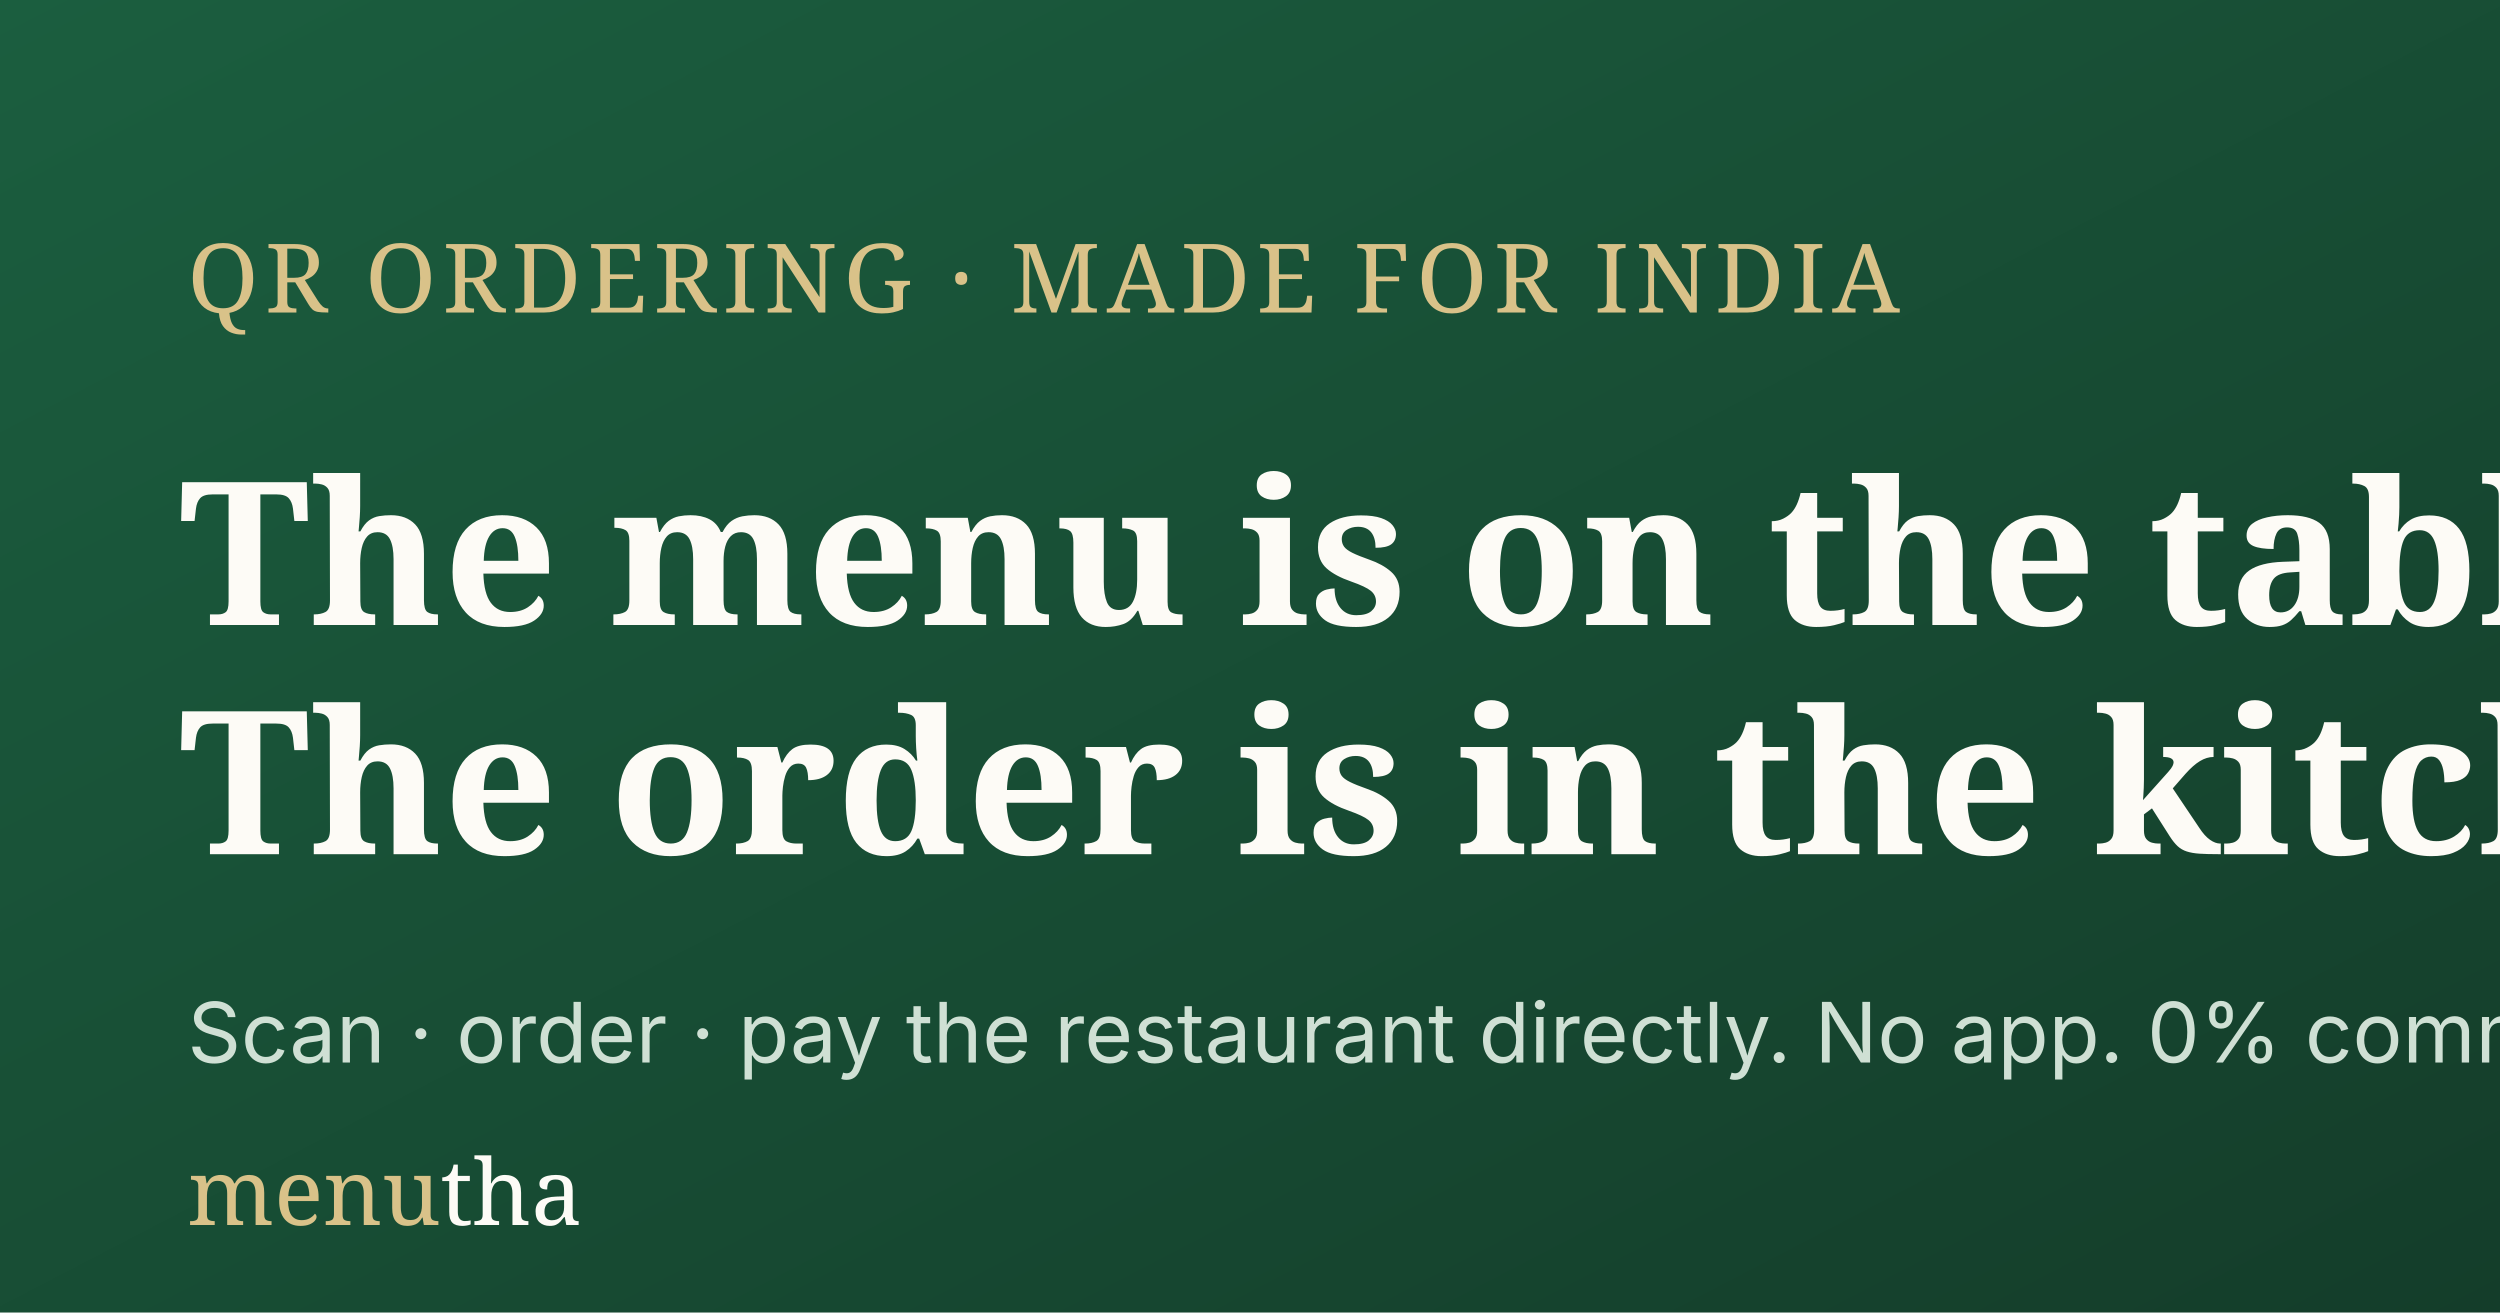
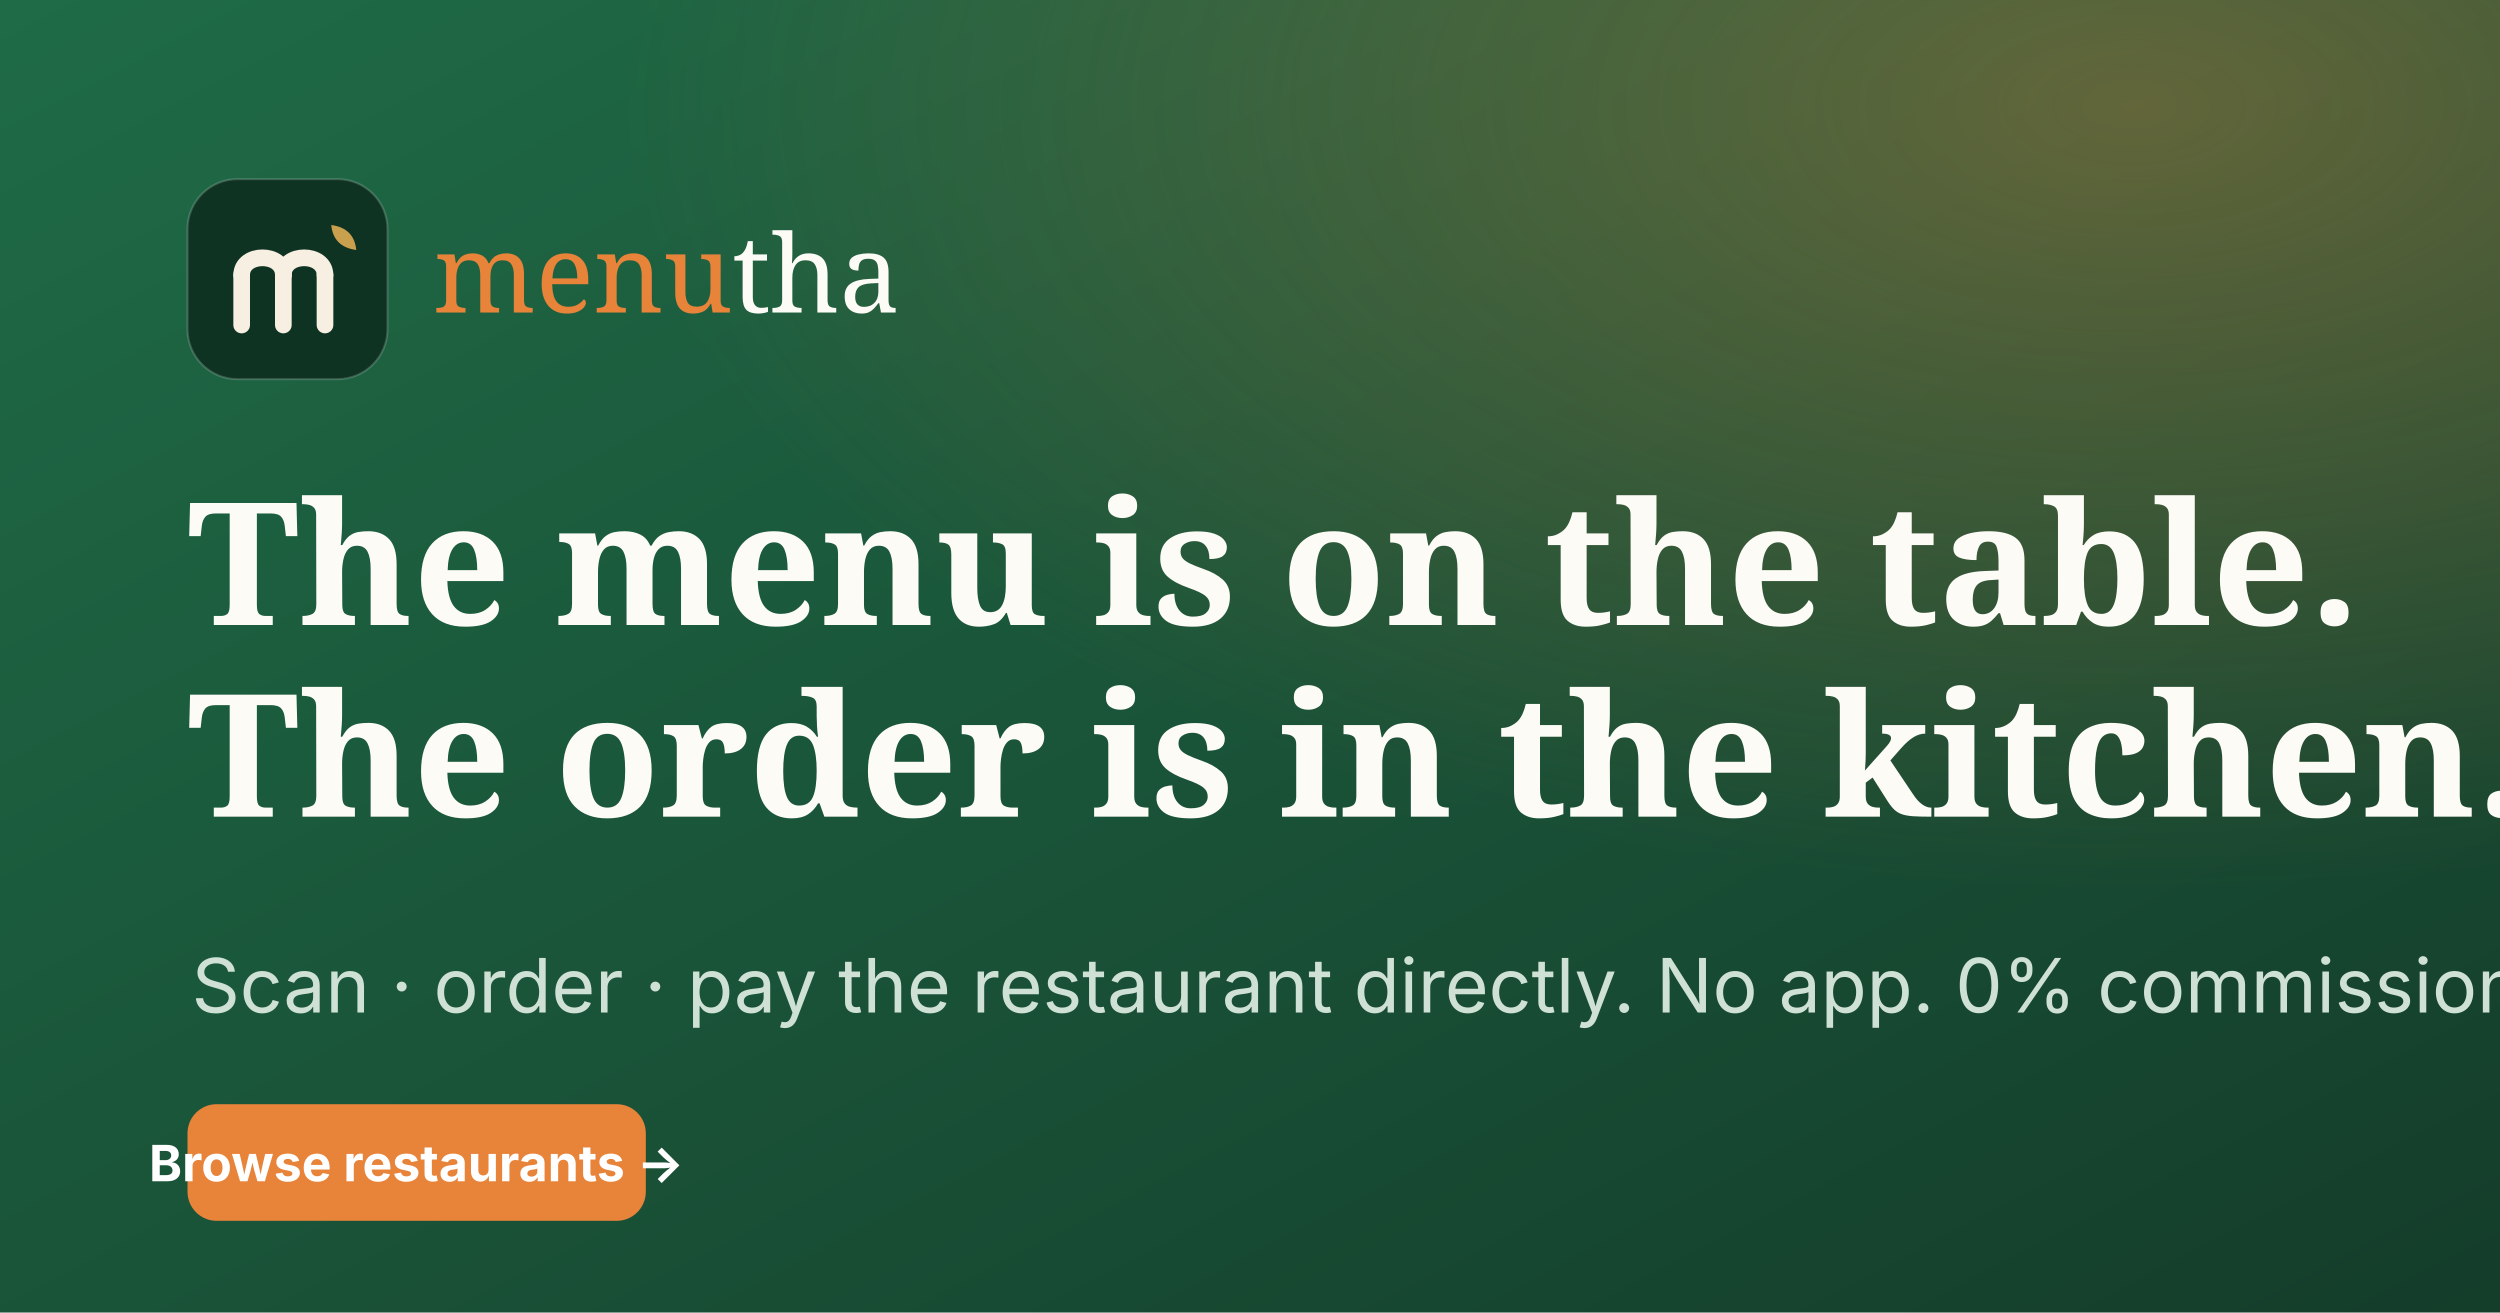
<svg xmlns="http://www.w3.org/2000/svg" width="1200" height="630" viewBox="0 0 1200 630">
  <defs>
    <linearGradient id="bg" x1="0" y1="0" x2="1" y2="1">
-       <stop offset="0" stop-color="#1b5e3f" />
-       <stop offset="1" stop-color="#143d2a" />
+       <stop offset="0" stop-color="#1F6B47" />
+       <stop offset="1" stop-color="#143D2A" />
    </linearGradient>
+     <radialGradient id="warm" cx="85%" cy="8%" r="60%">
+       <stop offset="0" stop-color="#E8833A" stop-opacity="0.35" />
+       <stop offset="1" stop-color="#E8833A" stop-opacity="0" />
+     </radialGradient>
  </defs>
  <rect width="1200" height="630" fill="url(#bg)" />
-   <text x="90" y="150" font-family="Georgia, 'Fraunces', serif" font-size="46" fill="#d9c289" letter-spacing="3">QR ORDERING · MADE FOR INDIA</text>
-   <text x="86" y="300" font-family="Georgia, 'Fraunces', serif" font-size="96" font-weight="600" fill="#fdfbf6">The menu is on the table.</text>
-   <text x="86" y="410" font-family="Georgia, 'Fraunces', serif" font-size="96" font-weight="600" fill="#fdfbf6">The order is in the kitchen.</text>
-   <text x="90" y="510" font-family="Inter, system-ui, sans-serif" font-size="40" fill="#cfe0d4">Scan · order · pay the restaurant directly. No app. 0% commission.</text>
-   <text x="90" y="588" font-family="Georgia, 'Fraunces', serif" font-size="44" fill="#fdfbf6">
-     <tspan fill="#d9c289">menu</tspan>tha</text>
+   <rect width="1200" height="630" fill="url(#warm)" />
+   <g transform="translate(90,86)">
+     <rect x="0" y="0" width="96" height="96" rx="24" fill="#0F3323" stroke="#ffffff" stroke-opacity="0.18" />
+     <path d="M69 22 q11 1.5 12 12 q-11 -1.5 -12 -12 z" fill="#C9A04E" />
+     <g fill="none" stroke="#F6EFE2" stroke-width="8" stroke-linecap="round" stroke-linejoin="round">
+       <path d="M26 70 V46" />
+       <path d="M26 46 C26 35 46 35 46 46" />
+       <path d="M46 70 V46" />
+       <path d="M46 46 C46 35 66 35 66 46" />
+       <path d="M66 70 V46" />
+     </g>
+   </g>
+   <text x="208" y="150" font-family="Georgia, 'Fraunces', serif" font-size="52" fill="#fdfbf6">
+     <tspan fill="#E8833A">menu</tspan>tha</text>
+   <text x="90" y="300" font-family="Georgia, 'Fraunces', serif" font-size="82" font-weight="600" fill="#fdfbf6">The menu is on the table.</text>
+   <text x="90" y="392" font-family="Georgia, 'Fraunces', serif" font-size="82" font-weight="600" fill="#fdfbf6">The order is in the kitchen.</text>
+   <text x="92" y="486" font-family="Inter, system-ui, sans-serif" font-size="36" fill="#cfe0d4">Scan · order · pay the restaurant directly. No app. 0% commission.</text>
+   <g transform="translate(90,530)">
+     <rect x="0" y="0" width="220" height="56" rx="14" fill="#E8833A" />
+     <text x="110" y="37" text-anchor="middle" font-family="Inter, sans-serif" font-size="24" font-weight="700" fill="#fff">Browse restaurants →</text>
+   </g>
</svg>
